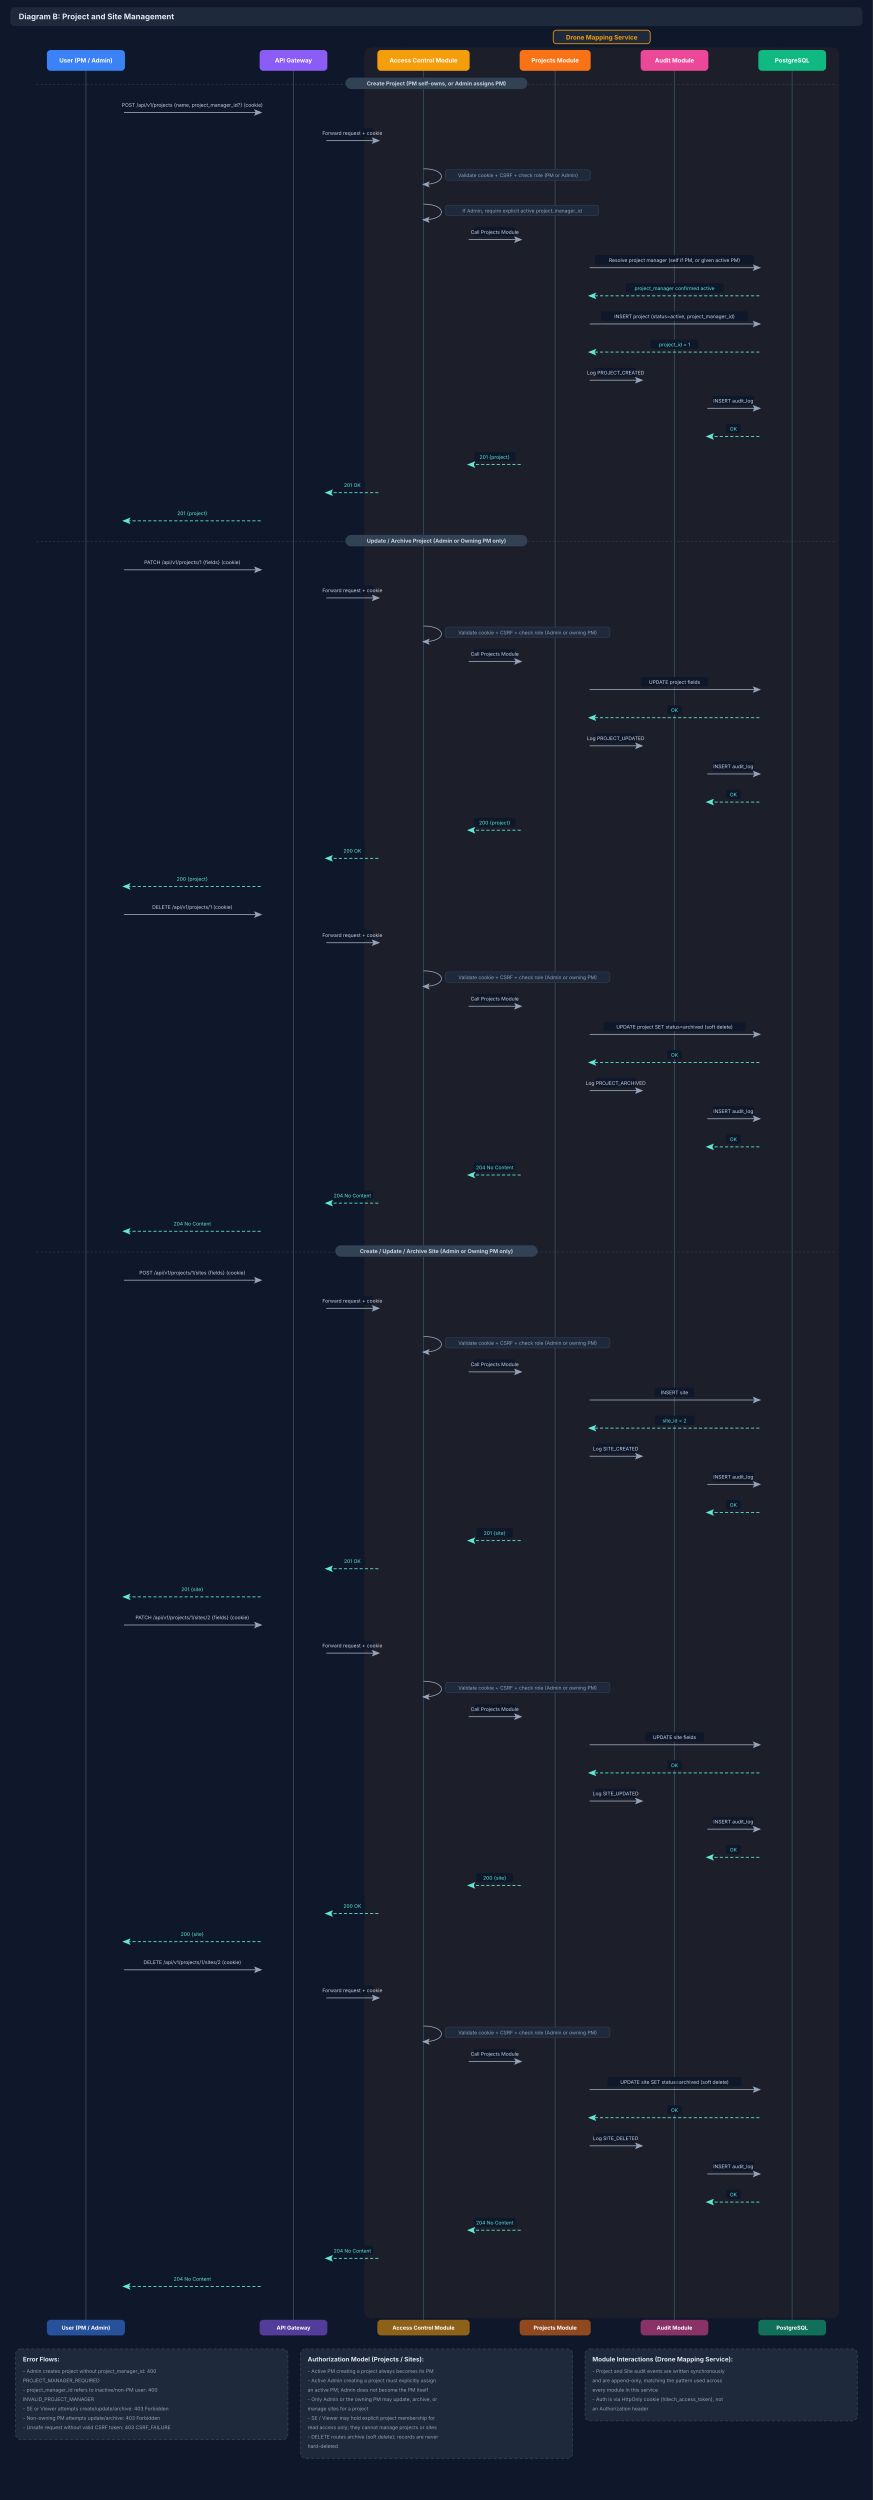
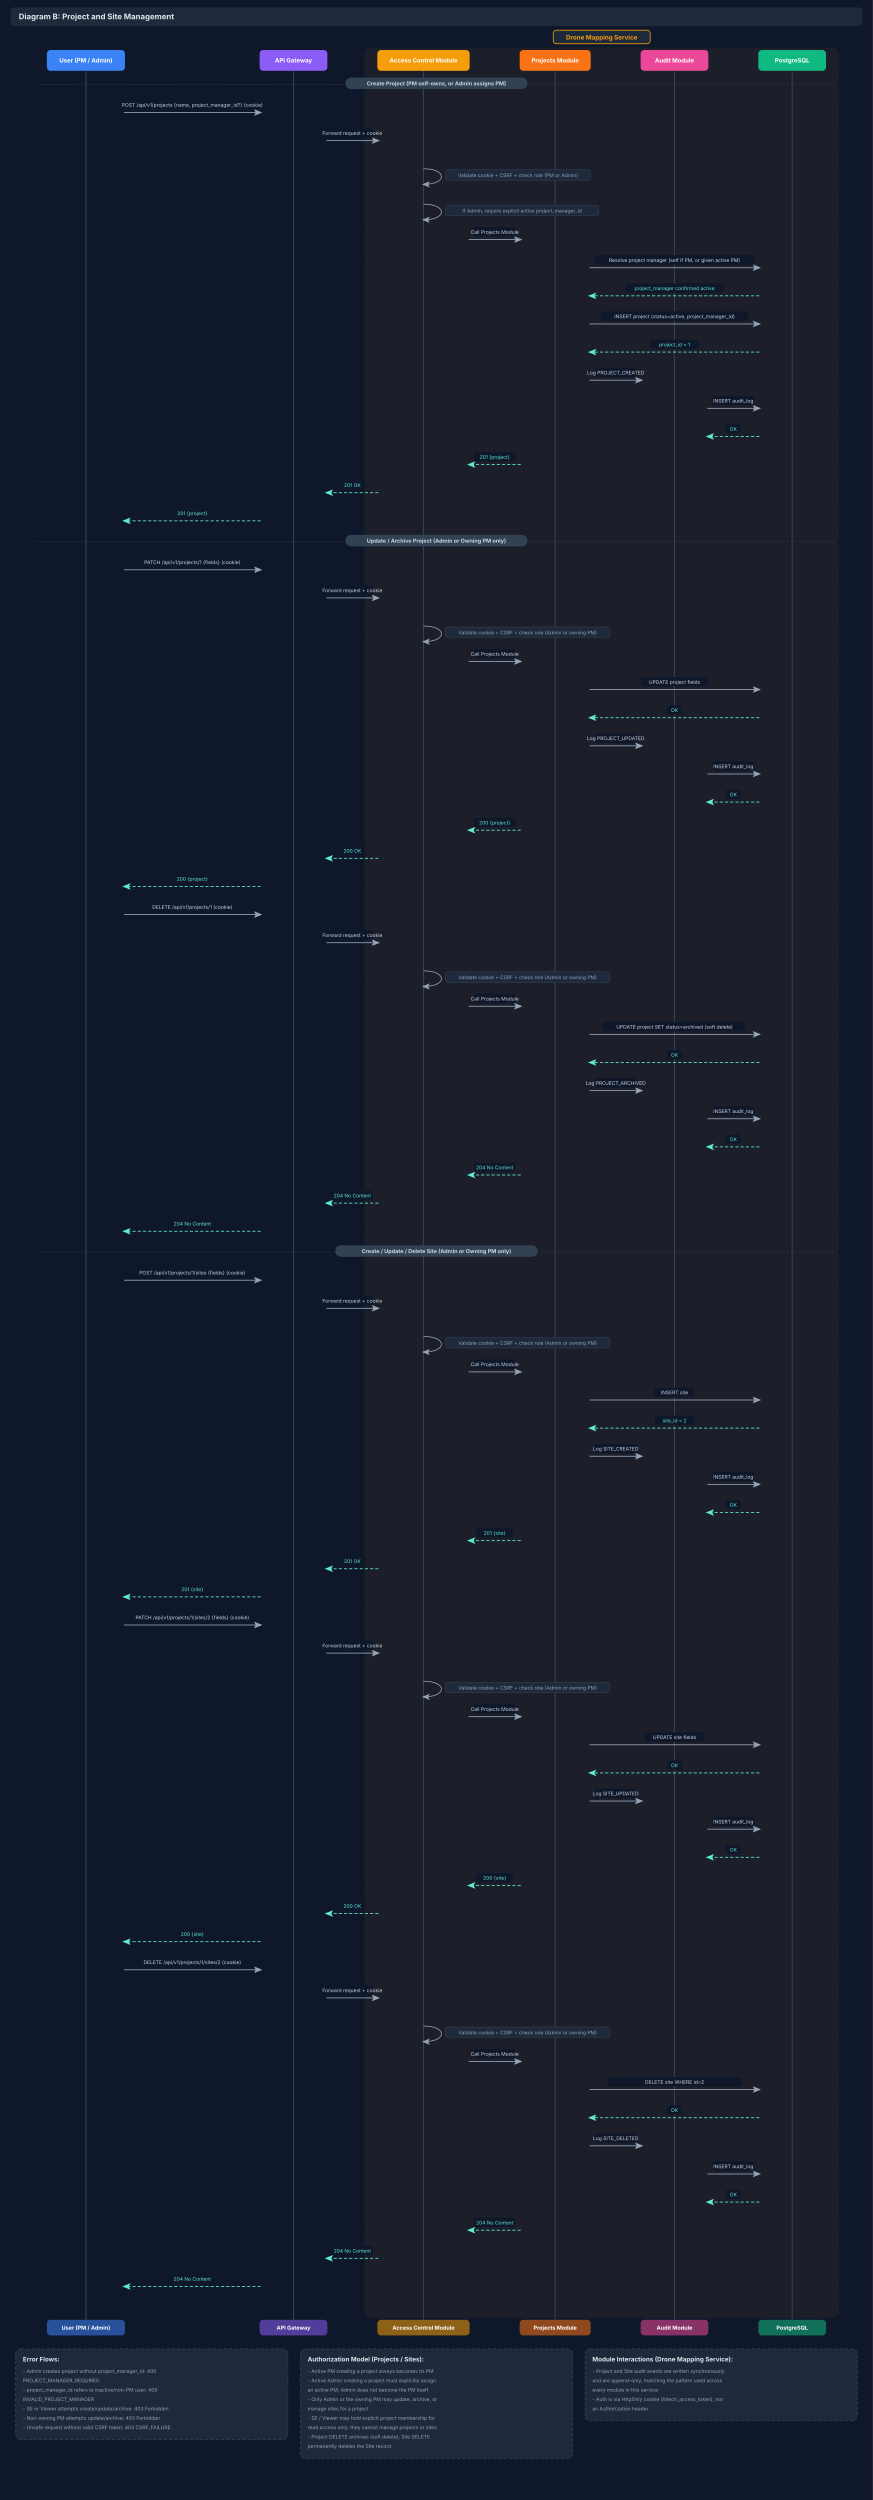
<svg xmlns="http://www.w3.org/2000/svg" viewBox="0 0 1676 4800" font-family="Inter,system-ui,sans-serif">
  <defs>
    <marker id="arrow" markerWidth="10" markerHeight="8" refX="8" refY="4" orient="auto">
      <path d="M0,0 L10,4 L0,8 L2,4 Z" fill="#94a3b8" />
    </marker>
    <marker id="arrow-dashed" markerWidth="10" markerHeight="8" refX="8" refY="4" orient="auto">
      <path d="M0,0 L10,4 L0,8 L2,4 Z" fill="#5eead4" />
    </marker>
  </defs>
  <rect x="0" y="0" width="1676" height="4800" fill="#0f172a" />
  <rect x="20" y="14" width="1636" height="36" rx="8" fill="#1e293b" />
  <text x="36" y="37" fill="#e2e8f0" font-size="15" font-weight="700">Diagram B: Project and Site Management</text>
  <rect x="700.5" y="92.0" width="909.5" height="4358.0" rx="12" fill="#f59e0b" opacity="0.06" stroke="#f59e0b" stroke-width="2" stroke-dasharray="10,5" />
  <rect x="1062.2" y="58.0" width="186.2" height="26" rx="6" fill="#1e293b" stroke="#f59e0b" stroke-width="1.5" />
  <text x="1155.3" y="76.0" text-anchor="middle" fill="#f59e0b" font-size="12" font-weight="700">Drone Mapping Service</text>
  <line x1="165.0" y1="136.0" x2="165.0" y2="4454.0" stroke="#334155" stroke-width="2" />
  <rect x="90.0" y="96.0" width="149.9" height="40" rx="7" fill="#3b82f6" />
  <text x="165.0" y="120.0" text-anchor="middle" fill="#fff" font-size="11.5" font-weight="700">User (PM / Admin)</text>
  <rect x="90.0" y="4454.0" width="149.9" height="30" rx="7" fill="#3b82f6" opacity="0.55" />
  <text x="165.0" y="4473.0" text-anchor="middle" fill="#fff" font-size="10.5" font-weight="700">User (PM / Admin)</text>
  <line x1="563.5" y1="136.0" x2="563.5" y2="4454.0" stroke="#334155" stroke-width="2" />
  <rect x="498.5" y="96.0" width="130.0" height="40" rx="7" fill="#8b5cf6" />
  <text x="563.5" y="120.0" text-anchor="middle" fill="#fff" font-size="11.5" font-weight="700">API Gateway</text>
  <rect x="498.5" y="4454.0" width="130.0" height="30" rx="7" fill="#8b5cf6" opacity="0.55" />
  <text x="563.5" y="4473.0" text-anchor="middle" fill="#fff" font-size="10.5" font-weight="700">API Gateway</text>
  <line x1="813.1" y1="136.0" x2="813.1" y2="4454.0" stroke="#334155" stroke-width="2" />
  <rect x="724.5" y="96.0" width="177.2" height="40" rx="7" fill="#f59e0b" />
  <text x="813.1" y="120.0" text-anchor="middle" fill="#fff" font-size="11.5" font-weight="700">Access Control Module</text>
  <rect x="724.5" y="4454.0" width="177.2" height="30" rx="7" fill="#f59e0b" opacity="0.55" />
  <text x="813.1" y="4473.0" text-anchor="middle" fill="#fff" font-size="10.5" font-weight="700">Access Control Module</text>
  <line x1="1065.9" y1="136.0" x2="1065.9" y2="4454.0" stroke="#334155" stroke-width="2" />
  <rect x="997.8" y="96.0" width="136.3" height="40" rx="7" fill="#f97316" />
  <text x="1065.9" y="120.0" text-anchor="middle" fill="#fff" font-size="11.5" font-weight="700">Projects Module</text>
  <rect x="997.8" y="4454.0" width="136.3" height="30" rx="7" fill="#f97316" opacity="0.55" />
  <text x="1065.9" y="4473.0" text-anchor="middle" fill="#fff" font-size="10.5" font-weight="700">Projects Module</text>
  <line x1="1295.0" y1="136.0" x2="1295.0" y2="4454.0" stroke="#334155" stroke-width="2" />
  <rect x="1230.0" y="96.0" width="130.0" height="40" rx="7" fill="#ec4899" />
  <text x="1295.0" y="120.0" text-anchor="middle" fill="#fff" font-size="11.5" font-weight="700">Audit Module</text>
  <rect x="1230.0" y="4454.0" width="130.0" height="30" rx="7" fill="#ec4899" opacity="0.55" />
  <text x="1295.0" y="4473.0" text-anchor="middle" fill="#fff" font-size="10.5" font-weight="700">Audit Module</text>
  <line x1="1521.0" y1="136.0" x2="1521.0" y2="4454.0" stroke="#334155" stroke-width="2" />
  <rect x="1456.0" y="96.0" width="130.0" height="40" rx="7" fill="#10b981" />
  <text x="1521.0" y="120.0" text-anchor="middle" fill="#fff" font-size="11.5" font-weight="700">PostgreSQL</text>
  <rect x="1456.0" y="4454.0" width="130.0" height="30" rx="7" fill="#10b981" opacity="0.55" />
  <text x="1521.0" y="4473.0" text-anchor="middle" fill="#fff" font-size="10.5" font-weight="700">PostgreSQL</text>
  <line x1="70" y1="162.0" x2="1606" y2="162.0" stroke="#334155" stroke-width="1" stroke-dasharray="4,4" />
  <rect x="663.2" y="149.0" width="349.5" height="22" rx="11" fill="#334155" />
  <text x="838.0" y="164.0" text-anchor="middle" fill="#cbd5e1" font-size="10.5" font-weight="700">Create Project (PM self-owns, or Admin assigns PM)</text>
  <line x1="237.9" y1="216.0" x2="500.5" y2="216.0" stroke="#94a3b8" stroke-width="1.6" marker-end="url(#arrow)" />
  <rect x="247.9" y="192.0" width="242.6" height="18" rx="4" fill="#0f172a" />
  <text x="369.2" y="205.0" text-anchor="middle" fill="#cbd5e1" font-size="9.5">POST /api/v1/projects {name, project_manager_id?} (cookie)</text>
  <line x1="626.5" y1="270.0" x2="726.5" y2="270.0" stroke="#94a3b8" stroke-width="1.6" marker-end="url(#arrow)" />
  <rect x="636.5" y="246.0" width="80.0" height="18" rx="4" fill="#0f172a" />
  <text x="676.5" y="259.0" text-anchor="middle" fill="#cbd5e1" font-size="9.5">Forward request + cookie</text>
  <path d="M813.1,324.0 C859.1,324.0 859.1,354.0 813.1,354.0" fill="none" stroke="#94a3b8" stroke-width="1.5" marker-end="url(#arrow)" />
  <rect x="855.1" y="326.0" width="278.7" height="20" rx="5" fill="#1e293b" stroke="#334155" />
  <text x="994.5" y="340.0" text-anchor="middle" fill="#94a3b8" font-size="9.5">Validate cookie + CSRF + check role (PM or Admin)</text>
  <path d="M813.1,392.0 C859.1,392.0 859.1,422.0 813.1,422.0" fill="none" stroke="#94a3b8" stroke-width="1.5" marker-end="url(#arrow)" />
  <rect x="855.1" y="394.0" width="294.6" height="20" rx="5" fill="#1e293b" stroke="#334155" />
  <text x="1002.5" y="408.0" text-anchor="middle" fill="#94a3b8" font-size="9.5">If Admin, require explicit active project_manager_id</text>
  <line x1="899.8" y1="460.0" x2="999.8" y2="460.0" stroke="#94a3b8" stroke-width="1.6" marker-end="url(#arrow)" />
  <rect x="909.8" y="436.0" width="80.0" height="18" rx="4" fill="#0f172a" />
  <text x="949.8" y="449.0" text-anchor="middle" fill="#cbd5e1" font-size="9.5">Call Projects Module</text>
  <line x1="1132.1" y1="514.0" x2="1458.0" y2="514.0" stroke="#94a3b8" stroke-width="1.6" marker-end="url(#arrow)" />
  <rect x="1142.1" y="490.0" width="306.0" height="18" rx="4" fill="#0f172a" />
  <text x="1295.1" y="503.0" text-anchor="middle" fill="#cbd5e1" font-size="9.5">Resolve project manager (self if PM, or given active PM)</text>
  <line x1="1458.0" y1="568.0" x2="1132.1" y2="568.0" stroke="#5eead4" stroke-width="1.6" stroke-dasharray="6,4" marker-end="url(#arrow-dashed)" />
  <rect x="1200.9" y="544.0" width="188.2" height="18" rx="4" fill="#0f172a" />
  <text x="1295.1" y="557.0" text-anchor="middle" fill="#5eead4" font-size="9.5">project_manager confirmed active</text>
  <line x1="1132.1" y1="622.0" x2="1458.0" y2="622.0" stroke="#94a3b8" stroke-width="1.6" marker-end="url(#arrow)" />
  <rect x="1153.1" y="598.0" width="284.0" height="18" rx="4" fill="#0f172a" />
  <text x="1295.1" y="611.0" text-anchor="middle" fill="#cbd5e1" font-size="9.5">INSERT project (status=active, project_manager_id)</text>
  <line x1="1458.0" y1="676.0" x2="1132.1" y2="676.0" stroke="#5eead4" stroke-width="1.6" stroke-dasharray="6,4" marker-end="url(#arrow-dashed)" />
  <rect x="1248.8" y="652.0" width="92.5" height="18" rx="4" fill="#0f172a" />
  <text x="1295.1" y="665.0" text-anchor="middle" fill="#5eead4" font-size="9.5">project_id = 1</text>
  <line x1="1132.1" y1="730.0" x2="1232.0" y2="730.0" stroke="#94a3b8" stroke-width="1.6" marker-end="url(#arrow)" />
  <rect x="1142.1" y="706.0" width="80.0" height="18" rx="4" fill="#0f172a" />
  <text x="1182.1" y="719.0" text-anchor="middle" fill="#cbd5e1" font-size="9.5">Log PROJECT_CREATED</text>
  <line x1="1358.0" y1="784.0" x2="1458.0" y2="784.0" stroke="#94a3b8" stroke-width="1.6" marker-end="url(#arrow)" />
  <rect x="1368.0" y="760.0" width="80.0" height="18" rx="4" fill="#0f172a" />
  <text x="1408.0" y="773.0" text-anchor="middle" fill="#cbd5e1" font-size="9.5">INSERT audit_log</text>
  <line x1="1458.0" y1="838.0" x2="1358.0" y2="838.0" stroke="#5eead4" stroke-width="1.6" stroke-dasharray="6,4" marker-end="url(#arrow-dashed)" />
  <rect x="1393.7" y="814.0" width="28.6" height="18" rx="4" fill="#0f172a" />
  <text x="1408.0" y="827.0" text-anchor="middle" fill="#5eead4" font-size="9.5">OK</text>
  <line x1="999.8" y1="892.0" x2="899.8" y2="892.0" stroke="#5eead4" stroke-width="1.6" stroke-dasharray="6,4" marker-end="url(#arrow-dashed)" />
  <rect x="909.8" y="868.0" width="80.0" height="18" rx="4" fill="#0f172a" />
  <text x="949.8" y="881.0" text-anchor="middle" fill="#5eead4" font-size="9.5">201 {project}</text>
  <line x1="726.5" y1="946.0" x2="626.5" y2="946.0" stroke="#5eead4" stroke-width="1.6" stroke-dasharray="6,4" marker-end="url(#arrow-dashed)" />
  <rect x="651.6" y="922.0" width="49.9" height="18" rx="4" fill="#0f172a" />
  <text x="676.5" y="935.0" text-anchor="middle" fill="#5eead4" font-size="9.5">201 OK</text>
  <line x1="500.5" y1="1000.0" x2="237.9" y2="1000.0" stroke="#5eead4" stroke-width="1.6" stroke-dasharray="6,4" marker-end="url(#arrow-dashed)" />
  <rect x="325.7" y="976.0" width="87.2" height="18" rx="4" fill="#0f172a" />
  <text x="369.2" y="989.0" text-anchor="middle" fill="#5eead4" font-size="9.5">201 {project}</text>
  <line x1="70" y1="1040.0" x2="1606" y2="1040.0" stroke="#334155" stroke-width="1" stroke-dasharray="4,4" />
  <rect x="663.2" y="1027.0" width="349.5" height="22" rx="11" fill="#334155" />
  <text x="838.0" y="1042.0" text-anchor="middle" fill="#cbd5e1" font-size="10.5" font-weight="700">Update / Archive Project (Admin or Owning PM only)</text>
  <line x1="237.9" y1="1094.0" x2="500.5" y2="1094.0" stroke="#94a3b8" stroke-width="1.6" marker-end="url(#arrow)" />
  <rect x="248.5" y="1070.0" width="241.4" height="18" rx="4" fill="#0f172a" />
  <text x="369.2" y="1083.0" text-anchor="middle" fill="#cbd5e1" font-size="9.5">PATCH /api/v1/projects/1 {fields} (cookie)</text>
  <line x1="626.5" y1="1148.0" x2="726.5" y2="1148.0" stroke="#94a3b8" stroke-width="1.6" marker-end="url(#arrow)" />
  <rect x="636.5" y="1124.0" width="80.0" height="18" rx="4" fill="#0f172a" />
  <text x="676.5" y="1137.0" text-anchor="middle" fill="#cbd5e1" font-size="9.5">Forward request + cookie</text>
  <path d="M813.1,1202.0 C859.1,1202.0 859.1,1232.0 813.1,1232.0" fill="none" stroke="#94a3b8" stroke-width="1.5" marker-end="url(#arrow)" />
  <rect x="855.1" y="1204.0" width="315.9" height="20" rx="5" fill="#1e293b" stroke="#334155" />
  <text x="1013.1" y="1218.0" text-anchor="middle" fill="#94a3b8" font-size="9.5">Validate cookie + CSRF + check role (Admin or owning PM)</text>
  <line x1="899.8" y1="1270.0" x2="999.8" y2="1270.0" stroke="#94a3b8" stroke-width="1.6" marker-end="url(#arrow)" />
  <rect x="909.8" y="1246.0" width="80.0" height="18" rx="4" fill="#0f172a" />
  <text x="949.8" y="1259.0" text-anchor="middle" fill="#cbd5e1" font-size="9.5">Call Projects Module</text>
  <line x1="1132.1" y1="1324.0" x2="1458.0" y2="1324.0" stroke="#94a3b8" stroke-width="1.6" marker-end="url(#arrow)" />
  <rect x="1230.2" y="1300.0" width="129.7" height="18" rx="4" fill="#0f172a" />
  <text x="1295.1" y="1313.0" text-anchor="middle" fill="#cbd5e1" font-size="9.5">UPDATE project fields</text>
  <line x1="1458.0" y1="1378.0" x2="1132.1" y2="1378.0" stroke="#5eead4" stroke-width="1.6" stroke-dasharray="6,4" marker-end="url(#arrow-dashed)" />
  <rect x="1280.7" y="1354.0" width="28.6" height="18" rx="4" fill="#0f172a" />
  <text x="1295.1" y="1367.0" text-anchor="middle" fill="#5eead4" font-size="9.5">OK</text>
  <line x1="1132.1" y1="1432.0" x2="1232.0" y2="1432.0" stroke="#94a3b8" stroke-width="1.6" marker-end="url(#arrow)" />
  <rect x="1142.1" y="1408.0" width="80.0" height="18" rx="4" fill="#0f172a" />
  <text x="1182.1" y="1421.0" text-anchor="middle" fill="#cbd5e1" font-size="9.5">Log PROJECT_UPDATED</text>
  <line x1="1358.0" y1="1486.0" x2="1458.0" y2="1486.0" stroke="#94a3b8" stroke-width="1.6" marker-end="url(#arrow)" />
  <rect x="1368.0" y="1462.0" width="80.0" height="18" rx="4" fill="#0f172a" />
  <text x="1408.0" y="1475.0" text-anchor="middle" fill="#cbd5e1" font-size="9.5">INSERT audit_log</text>
  <line x1="1458.0" y1="1540.0" x2="1358.0" y2="1540.0" stroke="#5eead4" stroke-width="1.6" stroke-dasharray="6,4" marker-end="url(#arrow-dashed)" />
  <rect x="1393.7" y="1516.0" width="28.6" height="18" rx="4" fill="#0f172a" />
  <text x="1408.0" y="1529.0" text-anchor="middle" fill="#5eead4" font-size="9.5">OK</text>
  <line x1="999.8" y1="1594.0" x2="899.8" y2="1594.0" stroke="#5eead4" stroke-width="1.6" stroke-dasharray="6,4" marker-end="url(#arrow-dashed)" />
  <rect x="909.8" y="1570.0" width="80.0" height="18" rx="4" fill="#0f172a" />
  <text x="949.8" y="1583.0" text-anchor="middle" fill="#5eead4" font-size="9.5">200 {project}</text>
  <line x1="726.5" y1="1648.0" x2="626.5" y2="1648.0" stroke="#5eead4" stroke-width="1.6" stroke-dasharray="6,4" marker-end="url(#arrow-dashed)" />
  <rect x="651.6" y="1624.0" width="49.9" height="18" rx="4" fill="#0f172a" />
  <text x="676.5" y="1637.0" text-anchor="middle" fill="#5eead4" font-size="9.5">200 OK</text>
  <line x1="500.5" y1="1702.0" x2="237.9" y2="1702.0" stroke="#5eead4" stroke-width="1.6" stroke-dasharray="6,4" marker-end="url(#arrow-dashed)" />
  <rect x="325.7" y="1678.0" width="87.2" height="18" rx="4" fill="#0f172a" />
  <text x="369.2" y="1691.0" text-anchor="middle" fill="#5eead4" font-size="9.5">200 {project}</text>
  <line x1="237.9" y1="1756.0" x2="500.5" y2="1756.0" stroke="#94a3b8" stroke-width="1.6" marker-end="url(#arrow)" />
  <rect x="269.8" y="1732.0" width="198.9" height="18" rx="4" fill="#0f172a" />
  <text x="369.2" y="1745.0" text-anchor="middle" fill="#cbd5e1" font-size="9.5">DELETE /api/v1/projects/1 (cookie)</text>
  <line x1="626.5" y1="1810.0" x2="726.5" y2="1810.0" stroke="#94a3b8" stroke-width="1.6" marker-end="url(#arrow)" />
  <rect x="636.5" y="1786.0" width="80.0" height="18" rx="4" fill="#0f172a" />
  <text x="676.5" y="1799.0" text-anchor="middle" fill="#cbd5e1" font-size="9.5">Forward request + cookie</text>
  <path d="M813.1,1864.0 C859.1,1864.0 859.1,1894.0 813.1,1894.0" fill="none" stroke="#94a3b8" stroke-width="1.5" marker-end="url(#arrow)" />
  <rect x="855.1" y="1866.0" width="315.9" height="20" rx="5" fill="#1e293b" stroke="#334155" />
  <text x="1013.1" y="1880.0" text-anchor="middle" fill="#94a3b8" font-size="9.5">Validate cookie + CSRF + check role (Admin or owning PM)</text>
  <line x1="899.8" y1="1932.0" x2="999.8" y2="1932.0" stroke="#94a3b8" stroke-width="1.6" marker-end="url(#arrow)" />
  <rect x="909.8" y="1908.0" width="80.0" height="18" rx="4" fill="#0f172a" />
  <text x="949.8" y="1921.0" text-anchor="middle" fill="#cbd5e1" font-size="9.5">Call Projects Module</text>
  <line x1="1132.1" y1="1986.0" x2="1458.0" y2="1986.0" stroke="#94a3b8" stroke-width="1.6" marker-end="url(#arrow)" />
  <rect x="1158.4" y="1962.0" width="273.4" height="18" rx="4" fill="#0f172a" />
  <text x="1295.1" y="1975.0" text-anchor="middle" fill="#cbd5e1" font-size="9.5">UPDATE project SET status=archived (soft delete)</text>
  <line x1="1458.0" y1="2040.0" x2="1132.1" y2="2040.0" stroke="#5eead4" stroke-width="1.6" stroke-dasharray="6,4" marker-end="url(#arrow-dashed)" />
  <rect x="1280.7" y="2016.0" width="28.6" height="18" rx="4" fill="#0f172a" />
  <text x="1295.1" y="2029.0" text-anchor="middle" fill="#5eead4" font-size="9.5">OK</text>
  <line x1="1132.1" y1="2094.0" x2="1232.0" y2="2094.0" stroke="#94a3b8" stroke-width="1.6" marker-end="url(#arrow)" />
  <rect x="1142.1" y="2070.0" width="80.0" height="18" rx="4" fill="#0f172a" />
  <text x="1182.1" y="2083.0" text-anchor="middle" fill="#cbd5e1" font-size="9.5">Log PROJECT_ARCHIVED</text>
  <line x1="1358.0" y1="2148.0" x2="1458.0" y2="2148.0" stroke="#94a3b8" stroke-width="1.6" marker-end="url(#arrow)" />
  <rect x="1368.0" y="2124.0" width="80.0" height="18" rx="4" fill="#0f172a" />
  <text x="1408.0" y="2137.0" text-anchor="middle" fill="#cbd5e1" font-size="9.5">INSERT audit_log</text>
  <line x1="1458.0" y1="2202.0" x2="1358.0" y2="2202.0" stroke="#5eead4" stroke-width="1.6" stroke-dasharray="6,4" marker-end="url(#arrow-dashed)" />
  <rect x="1393.7" y="2178.0" width="28.6" height="18" rx="4" fill="#0f172a" />
  <text x="1408.0" y="2191.0" text-anchor="middle" fill="#5eead4" font-size="9.5">OK</text>
  <line x1="999.8" y1="2256.0" x2="899.8" y2="2256.0" stroke="#5eead4" stroke-width="1.6" stroke-dasharray="6,4" marker-end="url(#arrow-dashed)" />
  <rect x="909.8" y="2232.0" width="80.0" height="18" rx="4" fill="#0f172a" />
  <text x="949.8" y="2245.0" text-anchor="middle" fill="#5eead4" font-size="9.5">204 No Content</text>
  <line x1="726.5" y1="2310.0" x2="626.5" y2="2310.0" stroke="#5eead4" stroke-width="1.6" stroke-dasharray="6,4" marker-end="url(#arrow-dashed)" />
  <rect x="636.5" y="2286.0" width="80.0" height="18" rx="4" fill="#0f172a" />
  <text x="676.5" y="2299.0" text-anchor="middle" fill="#5eead4" font-size="9.5">204 No Content</text>
  <line x1="500.5" y1="2364.0" x2="237.9" y2="2364.0" stroke="#5eead4" stroke-width="1.6" stroke-dasharray="6,4" marker-end="url(#arrow-dashed)" />
  <rect x="323.0" y="2340.0" width="92.5" height="18" rx="4" fill="#0f172a" />
  <text x="369.2" y="2353.0" text-anchor="middle" fill="#5eead4" font-size="9.5">204 No Content</text>
  <line x1="70" y1="2404.0" x2="1606" y2="2404.0" stroke="#334155" stroke-width="1" stroke-dasharray="4,4" />
  <rect x="643.7" y="2391.0" width="388.6" height="22" rx="11" fill="#334155" />
-   <text x="838.0" y="2406.0" text-anchor="middle" fill="#cbd5e1" font-size="10.5" font-weight="700">Create / Update / Archive Site (Admin or Owning PM only)</text>
+   <text x="838.0" y="2406.0" text-anchor="middle" fill="#cbd5e1" font-size="10.5" font-weight="700">Create / Update / Delete Site (Admin or Owning PM only)</text>
  <line x1="237.9" y1="2458.0" x2="500.5" y2="2458.0" stroke="#94a3b8" stroke-width="1.6" marker-end="url(#arrow)" />
  <rect x="247.9" y="2434.0" width="242.6" height="18" rx="4" fill="#0f172a" />
  <text x="369.2" y="2447.0" text-anchor="middle" fill="#cbd5e1" font-size="9.5">POST /api/v1/projects/1/sites {fields} (cookie)</text>
  <line x1="626.5" y1="2512.0" x2="726.5" y2="2512.0" stroke="#94a3b8" stroke-width="1.6" marker-end="url(#arrow)" />
  <rect x="636.5" y="2488.0" width="80.0" height="18" rx="4" fill="#0f172a" />
  <text x="676.5" y="2501.0" text-anchor="middle" fill="#cbd5e1" font-size="9.5">Forward request + cookie</text>
  <path d="M813.1,2566.0 C859.1,2566.0 859.1,2596.0 813.1,2596.0" fill="none" stroke="#94a3b8" stroke-width="1.5" marker-end="url(#arrow)" />
  <rect x="855.1" y="2568.0" width="315.9" height="20" rx="5" fill="#1e293b" stroke="#334155" />
  <text x="1013.1" y="2582.0" text-anchor="middle" fill="#94a3b8" font-size="9.5">Validate cookie + CSRF + check role (Admin or owning PM)</text>
  <line x1="899.8" y1="2634.0" x2="999.8" y2="2634.0" stroke="#94a3b8" stroke-width="1.6" marker-end="url(#arrow)" />
  <rect x="909.8" y="2610.0" width="80.0" height="18" rx="4" fill="#0f172a" />
  <text x="949.8" y="2623.0" text-anchor="middle" fill="#cbd5e1" font-size="9.5">Call Projects Module</text>
  <line x1="1132.1" y1="2688.0" x2="1458.0" y2="2688.0" stroke="#94a3b8" stroke-width="1.6" marker-end="url(#arrow)" />
  <rect x="1256.8" y="2664.0" width="76.5" height="18" rx="4" fill="#0f172a" />
  <text x="1295.1" y="2677.0" text-anchor="middle" fill="#cbd5e1" font-size="9.5">INSERT site</text>
  <line x1="1458.0" y1="2742.0" x2="1132.1" y2="2742.0" stroke="#5eead4" stroke-width="1.6" stroke-dasharray="6,4" marker-end="url(#arrow-dashed)" />
  <rect x="1256.8" y="2718.0" width="76.5" height="18" rx="4" fill="#0f172a" />
  <text x="1295.1" y="2731.0" text-anchor="middle" fill="#5eead4" font-size="9.5">site_id = 2</text>
  <line x1="1132.1" y1="2796.0" x2="1232.0" y2="2796.0" stroke="#94a3b8" stroke-width="1.6" marker-end="url(#arrow)" />
  <rect x="1142.1" y="2772.0" width="80.0" height="18" rx="4" fill="#0f172a" />
  <text x="1182.1" y="2785.0" text-anchor="middle" fill="#cbd5e1" font-size="9.5">Log SITE_CREATED</text>
  <line x1="1358.0" y1="2850.0" x2="1458.0" y2="2850.0" stroke="#94a3b8" stroke-width="1.6" marker-end="url(#arrow)" />
  <rect x="1368.0" y="2826.0" width="80.0" height="18" rx="4" fill="#0f172a" />
  <text x="1408.0" y="2839.0" text-anchor="middle" fill="#cbd5e1" font-size="9.5">INSERT audit_log</text>
  <line x1="1458.0" y1="2904.0" x2="1358.0" y2="2904.0" stroke="#5eead4" stroke-width="1.6" stroke-dasharray="6,4" marker-end="url(#arrow-dashed)" />
  <rect x="1393.7" y="2880.0" width="28.6" height="18" rx="4" fill="#0f172a" />
  <text x="1408.0" y="2893.0" text-anchor="middle" fill="#5eead4" font-size="9.5">OK</text>
  <line x1="999.8" y1="2958.0" x2="899.8" y2="2958.0" stroke="#5eead4" stroke-width="1.6" stroke-dasharray="6,4" marker-end="url(#arrow-dashed)" />
  <rect x="914.2" y="2934.0" width="71.2" height="18" rx="4" fill="#0f172a" />
  <text x="949.8" y="2947.0" text-anchor="middle" fill="#5eead4" font-size="9.5">201 {site}</text>
  <line x1="726.5" y1="3012.0" x2="626.5" y2="3012.0" stroke="#5eead4" stroke-width="1.6" stroke-dasharray="6,4" marker-end="url(#arrow-dashed)" />
  <rect x="651.6" y="2988.0" width="49.9" height="18" rx="4" fill="#0f172a" />
  <text x="676.5" y="3001.0" text-anchor="middle" fill="#5eead4" font-size="9.5">201 OK</text>
  <line x1="500.5" y1="3066.0" x2="237.9" y2="3066.0" stroke="#5eead4" stroke-width="1.6" stroke-dasharray="6,4" marker-end="url(#arrow-dashed)" />
  <rect x="333.6" y="3042.0" width="71.2" height="18" rx="4" fill="#0f172a" />
  <text x="369.2" y="3055.0" text-anchor="middle" fill="#5eead4" font-size="9.5">201 {site}</text>
  <line x1="237.9" y1="3120.0" x2="500.5" y2="3120.0" stroke="#94a3b8" stroke-width="1.6" marker-end="url(#arrow)" />
  <rect x="247.9" y="3096.0" width="242.6" height="18" rx="4" fill="#0f172a" />
  <text x="369.2" y="3109.0" text-anchor="middle" fill="#cbd5e1" font-size="9.5">PATCH /api/v1/projects/1/sites/2 {fields} (cookie)</text>
  <line x1="626.5" y1="3174.0" x2="726.5" y2="3174.0" stroke="#94a3b8" stroke-width="1.6" marker-end="url(#arrow)" />
  <rect x="636.5" y="3150.0" width="80.0" height="18" rx="4" fill="#0f172a" />
  <text x="676.5" y="3163.0" text-anchor="middle" fill="#cbd5e1" font-size="9.5">Forward request + cookie</text>
  <path d="M813.1,3228.0 C859.1,3228.0 859.1,3258.0 813.1,3258.0" fill="none" stroke="#94a3b8" stroke-width="1.5" marker-end="url(#arrow)" />
  <rect x="855.1" y="3230.0" width="315.9" height="20" rx="5" fill="#1e293b" stroke="#334155" />
  <text x="1013.1" y="3244.0" text-anchor="middle" fill="#94a3b8" font-size="9.5">Validate cookie + CSRF + check role (Admin or owning PM)</text>
  <line x1="899.8" y1="3296.0" x2="999.8" y2="3296.0" stroke="#94a3b8" stroke-width="1.6" marker-end="url(#arrow)" />
  <rect x="909.8" y="3272.0" width="80.0" height="18" rx="4" fill="#0f172a" />
  <text x="949.8" y="3285.0" text-anchor="middle" fill="#cbd5e1" font-size="9.5">Call Projects Module</text>
  <line x1="1132.1" y1="3350.0" x2="1458.0" y2="3350.0" stroke="#94a3b8" stroke-width="1.6" marker-end="url(#arrow)" />
  <rect x="1238.2" y="3326.0" width="113.8" height="18" rx="4" fill="#0f172a" />
  <text x="1295.1" y="3339.0" text-anchor="middle" fill="#cbd5e1" font-size="9.5">UPDATE site fields</text>
  <line x1="1458.0" y1="3404.0" x2="1132.1" y2="3404.0" stroke="#5eead4" stroke-width="1.6" stroke-dasharray="6,4" marker-end="url(#arrow-dashed)" />
  <rect x="1280.7" y="3380.0" width="28.6" height="18" rx="4" fill="#0f172a" />
  <text x="1295.1" y="3393.0" text-anchor="middle" fill="#5eead4" font-size="9.5">OK</text>
  <line x1="1132.1" y1="3458.0" x2="1232.0" y2="3458.0" stroke="#94a3b8" stroke-width="1.6" marker-end="url(#arrow)" />
  <rect x="1142.1" y="3434.0" width="80.0" height="18" rx="4" fill="#0f172a" />
  <text x="1182.1" y="3447.0" text-anchor="middle" fill="#cbd5e1" font-size="9.5">Log SITE_UPDATED</text>
  <line x1="1358.0" y1="3512.0" x2="1458.0" y2="3512.0" stroke="#94a3b8" stroke-width="1.6" marker-end="url(#arrow)" />
  <rect x="1368.0" y="3488.0" width="80.0" height="18" rx="4" fill="#0f172a" />
  <text x="1408.0" y="3501.0" text-anchor="middle" fill="#cbd5e1" font-size="9.5">INSERT audit_log</text>
  <line x1="1458.0" y1="3566.0" x2="1358.0" y2="3566.0" stroke="#5eead4" stroke-width="1.6" stroke-dasharray="6,4" marker-end="url(#arrow-dashed)" />
  <rect x="1393.7" y="3542.0" width="28.6" height="18" rx="4" fill="#0f172a" />
  <text x="1408.0" y="3555.0" text-anchor="middle" fill="#5eead4" font-size="9.5">OK</text>
  <line x1="999.8" y1="3620.0" x2="899.8" y2="3620.0" stroke="#5eead4" stroke-width="1.6" stroke-dasharray="6,4" marker-end="url(#arrow-dashed)" />
  <rect x="914.2" y="3596.0" width="71.2" height="18" rx="4" fill="#0f172a" />
  <text x="949.8" y="3609.0" text-anchor="middle" fill="#5eead4" font-size="9.5">200 {site}</text>
  <line x1="726.5" y1="3674.0" x2="626.5" y2="3674.0" stroke="#5eead4" stroke-width="1.6" stroke-dasharray="6,4" marker-end="url(#arrow-dashed)" />
  <rect x="651.6" y="3650.0" width="49.9" height="18" rx="4" fill="#0f172a" />
  <text x="676.5" y="3663.0" text-anchor="middle" fill="#5eead4" font-size="9.5">200 OK</text>
  <line x1="500.5" y1="3728.0" x2="237.9" y2="3728.0" stroke="#5eead4" stroke-width="1.6" stroke-dasharray="6,4" marker-end="url(#arrow-dashed)" />
  <rect x="333.6" y="3704.0" width="71.2" height="18" rx="4" fill="#0f172a" />
  <text x="369.2" y="3717.0" text-anchor="middle" fill="#5eead4" font-size="9.5">200 {site}</text>
  <line x1="237.9" y1="3782.0" x2="500.5" y2="3782.0" stroke="#94a3b8" stroke-width="1.6" marker-end="url(#arrow)" />
  <rect x="248.5" y="3758.0" width="241.4" height="18" rx="4" fill="#0f172a" />
  <text x="369.2" y="3771.0" text-anchor="middle" fill="#cbd5e1" font-size="9.5">DELETE /api/v1/projects/1/sites/2 (cookie)</text>
  <line x1="626.5" y1="3836.0" x2="726.5" y2="3836.0" stroke="#94a3b8" stroke-width="1.6" marker-end="url(#arrow)" />
  <rect x="636.5" y="3812.0" width="80.0" height="18" rx="4" fill="#0f172a" />
  <text x="676.5" y="3825.0" text-anchor="middle" fill="#cbd5e1" font-size="9.5">Forward request + cookie</text>
  <path d="M813.1,3890.0 C859.1,3890.0 859.1,3920.0 813.1,3920.0" fill="none" stroke="#94a3b8" stroke-width="1.5" marker-end="url(#arrow)" />
  <rect x="855.1" y="3892.0" width="315.9" height="20" rx="5" fill="#1e293b" stroke="#334155" />
  <text x="1013.1" y="3906.0" text-anchor="middle" fill="#94a3b8" font-size="9.5">Validate cookie + CSRF + check role (Admin or owning PM)</text>
  <line x1="899.8" y1="3958.0" x2="999.8" y2="3958.0" stroke="#94a3b8" stroke-width="1.6" marker-end="url(#arrow)" />
  <rect x="909.8" y="3934.0" width="80.0" height="18" rx="4" fill="#0f172a" />
  <text x="949.8" y="3947.0" text-anchor="middle" fill="#cbd5e1" font-size="9.5">Call Projects Module</text>
  <line x1="1132.1" y1="4012.0" x2="1458.0" y2="4012.0" stroke="#94a3b8" stroke-width="1.6" marker-end="url(#arrow)" />
  <rect x="1166.4" y="3988.0" width="257.4" height="18" rx="4" fill="#0f172a" />
-   <text x="1295.1" y="4001.0" text-anchor="middle" fill="#cbd5e1" font-size="9.5">UPDATE site SET status=archived (soft delete)</text>
+   <text x="1295.1" y="4001.0" text-anchor="middle" fill="#cbd5e1" font-size="9.5">DELETE site WHERE id=2</text>
  <line x1="1458.0" y1="4066.0" x2="1132.1" y2="4066.0" stroke="#5eead4" stroke-width="1.6" stroke-dasharray="6,4" marker-end="url(#arrow-dashed)" />
  <rect x="1280.7" y="4042.0" width="28.6" height="18" rx="4" fill="#0f172a" />
  <text x="1295.1" y="4055.0" text-anchor="middle" fill="#5eead4" font-size="9.5">OK</text>
  <line x1="1132.1" y1="4120.0" x2="1232.0" y2="4120.0" stroke="#94a3b8" stroke-width="1.6" marker-end="url(#arrow)" />
  <rect x="1142.1" y="4096.0" width="80.0" height="18" rx="4" fill="#0f172a" />
  <text x="1182.1" y="4109.0" text-anchor="middle" fill="#cbd5e1" font-size="9.5">Log SITE_DELETED</text>
  <line x1="1358.0" y1="4174.0" x2="1458.0" y2="4174.0" stroke="#94a3b8" stroke-width="1.6" marker-end="url(#arrow)" />
  <rect x="1368.0" y="4150.0" width="80.0" height="18" rx="4" fill="#0f172a" />
  <text x="1408.0" y="4163.0" text-anchor="middle" fill="#cbd5e1" font-size="9.5">INSERT audit_log</text>
  <line x1="1458.0" y1="4228.0" x2="1358.0" y2="4228.0" stroke="#5eead4" stroke-width="1.6" stroke-dasharray="6,4" marker-end="url(#arrow-dashed)" />
  <rect x="1393.7" y="4204.0" width="28.6" height="18" rx="4" fill="#0f172a" />
  <text x="1408.0" y="4217.0" text-anchor="middle" fill="#5eead4" font-size="9.5">OK</text>
  <line x1="999.8" y1="4282.0" x2="899.8" y2="4282.0" stroke="#5eead4" stroke-width="1.6" stroke-dasharray="6,4" marker-end="url(#arrow-dashed)" />
  <rect x="909.8" y="4258.0" width="80.0" height="18" rx="4" fill="#0f172a" />
  <text x="949.8" y="4271.0" text-anchor="middle" fill="#5eead4" font-size="9.5">204 No Content</text>
  <line x1="726.5" y1="4336.0" x2="626.5" y2="4336.0" stroke="#5eead4" stroke-width="1.6" stroke-dasharray="6,4" marker-end="url(#arrow-dashed)" />
  <rect x="636.5" y="4312.0" width="80.0" height="18" rx="4" fill="#0f172a" />
  <text x="676.5" y="4325.0" text-anchor="middle" fill="#5eead4" font-size="9.5">204 No Content</text>
  <line x1="500.5" y1="4390.0" x2="237.9" y2="4390.0" stroke="#5eead4" stroke-width="1.6" stroke-dasharray="6,4" marker-end="url(#arrow-dashed)" />
  <rect x="323.0" y="4366.0" width="92.5" height="18" rx="4" fill="#0f172a" />
  <text x="369.2" y="4379.0" text-anchor="middle" fill="#5eead4" font-size="9.5">204 No Content</text>
  <rect x="30.0" y="4510.0" width="522.7" height="174.0" rx="10" fill="#1e293b" stroke="#334155" stroke-width="1.5" stroke-dasharray="6,4" />
  <text x="44.0" y="4534.0" fill="#e2e8f0" font-size="12" font-weight="700">Error Flows:</text>
  <text x="44.0" y="4556.0" fill="#94a3b8" font-size="9.5">- Admin creates project without project_manager_id: 400</text>
  <text x="44.0" y="4574.0" fill="#94a3b8" font-size="9.5">  PROJECT_MANAGER_REQUIRED</text>
  <text x="44.0" y="4592.0" fill="#94a3b8" font-size="9.5">- project_manager_id refers to inactive/non-PM user: 400</text>
  <text x="44.0" y="4610.0" fill="#94a3b8" font-size="9.5">  INVALID_PROJECT_MANAGER</text>
  <text x="44.0" y="4628.0" fill="#94a3b8" font-size="9.5">- SE or Viewer attempts create/update/archive: 403 Forbidden</text>
  <text x="44.0" y="4646.0" fill="#94a3b8" font-size="9.5">- Non-owning PM attempts update/archive: 403 Forbidden</text>
  <text x="44.0" y="4664.0" fill="#94a3b8" font-size="9.5">- Unsafe request without valid CSRF token: 403 CSRF_FAILURE</text>
  <rect x="576.7" y="4510.0" width="522.7" height="210.0" rx="10" fill="#1e293b" stroke="#334155" stroke-width="1.5" stroke-dasharray="6,4" />
  <text x="590.7" y="4534.0" fill="#e2e8f0" font-size="12" font-weight="700">Authorization Model (Projects / Sites):</text>
  <text x="590.7" y="4556.0" fill="#94a3b8" font-size="9.5">- Active PM creating a project always becomes its PM</text>
  <text x="590.7" y="4574.0" fill="#94a3b8" font-size="9.5">- Active Admin creating a project must explicitly assign</text>
  <text x="590.7" y="4592.0" fill="#94a3b8" font-size="9.5">  an active PM; Admin does not become the PM itself</text>
  <text x="590.7" y="4610.0" fill="#94a3b8" font-size="9.5">- Only Admin or the owning PM may update, archive, or</text>
  <text x="590.7" y="4628.0" fill="#94a3b8" font-size="9.5">  manage sites for a project</text>
  <text x="590.7" y="4646.0" fill="#94a3b8" font-size="9.5">- SE / Viewer may hold explicit project membership for</text>
  <text x="590.7" y="4664.0" fill="#94a3b8" font-size="9.5">  read access only; they cannot manage projects or sites</text>
-   <text x="590.7" y="4682.0" fill="#94a3b8" font-size="9.5">- DELETE routes archive (soft delete); records are never</text>
-   <text x="590.7" y="4700.0" fill="#94a3b8" font-size="9.5">  hard-deleted</text>
+   <text x="590.7" y="4682.0" fill="#94a3b8" font-size="9.5">- Project DELETE archives (soft delete); Site DELETE</text>
+   <text x="590.7" y="4700.0" fill="#94a3b8" font-size="9.5">  permanently deletes the Site record</text>
  <rect x="1123.3" y="4510.0" width="522.7" height="138.0" rx="10" fill="#1e293b" stroke="#334155" stroke-width="1.5" stroke-dasharray="6,4" />
  <text x="1137.3" y="4534.0" fill="#e2e8f0" font-size="12" font-weight="700">Module Interactions (Drone Mapping Service):</text>
  <text x="1137.3" y="4556.0" fill="#94a3b8" font-size="9.5">- Project and Site audit events are written synchronously</text>
  <text x="1137.3" y="4574.0" fill="#94a3b8" font-size="9.5">  and are append-only, matching the pattern used across</text>
  <text x="1137.3" y="4592.0" fill="#94a3b8" font-size="9.5">  every module in this service</text>
  <text x="1137.3" y="4610.0" fill="#94a3b8" font-size="9.5">- Auth is via HttpOnly cookie (hitech_access_token), not</text>
  <text x="1137.3" y="4628.0" fill="#94a3b8" font-size="9.5">  an Authorization header</text>
</svg>
